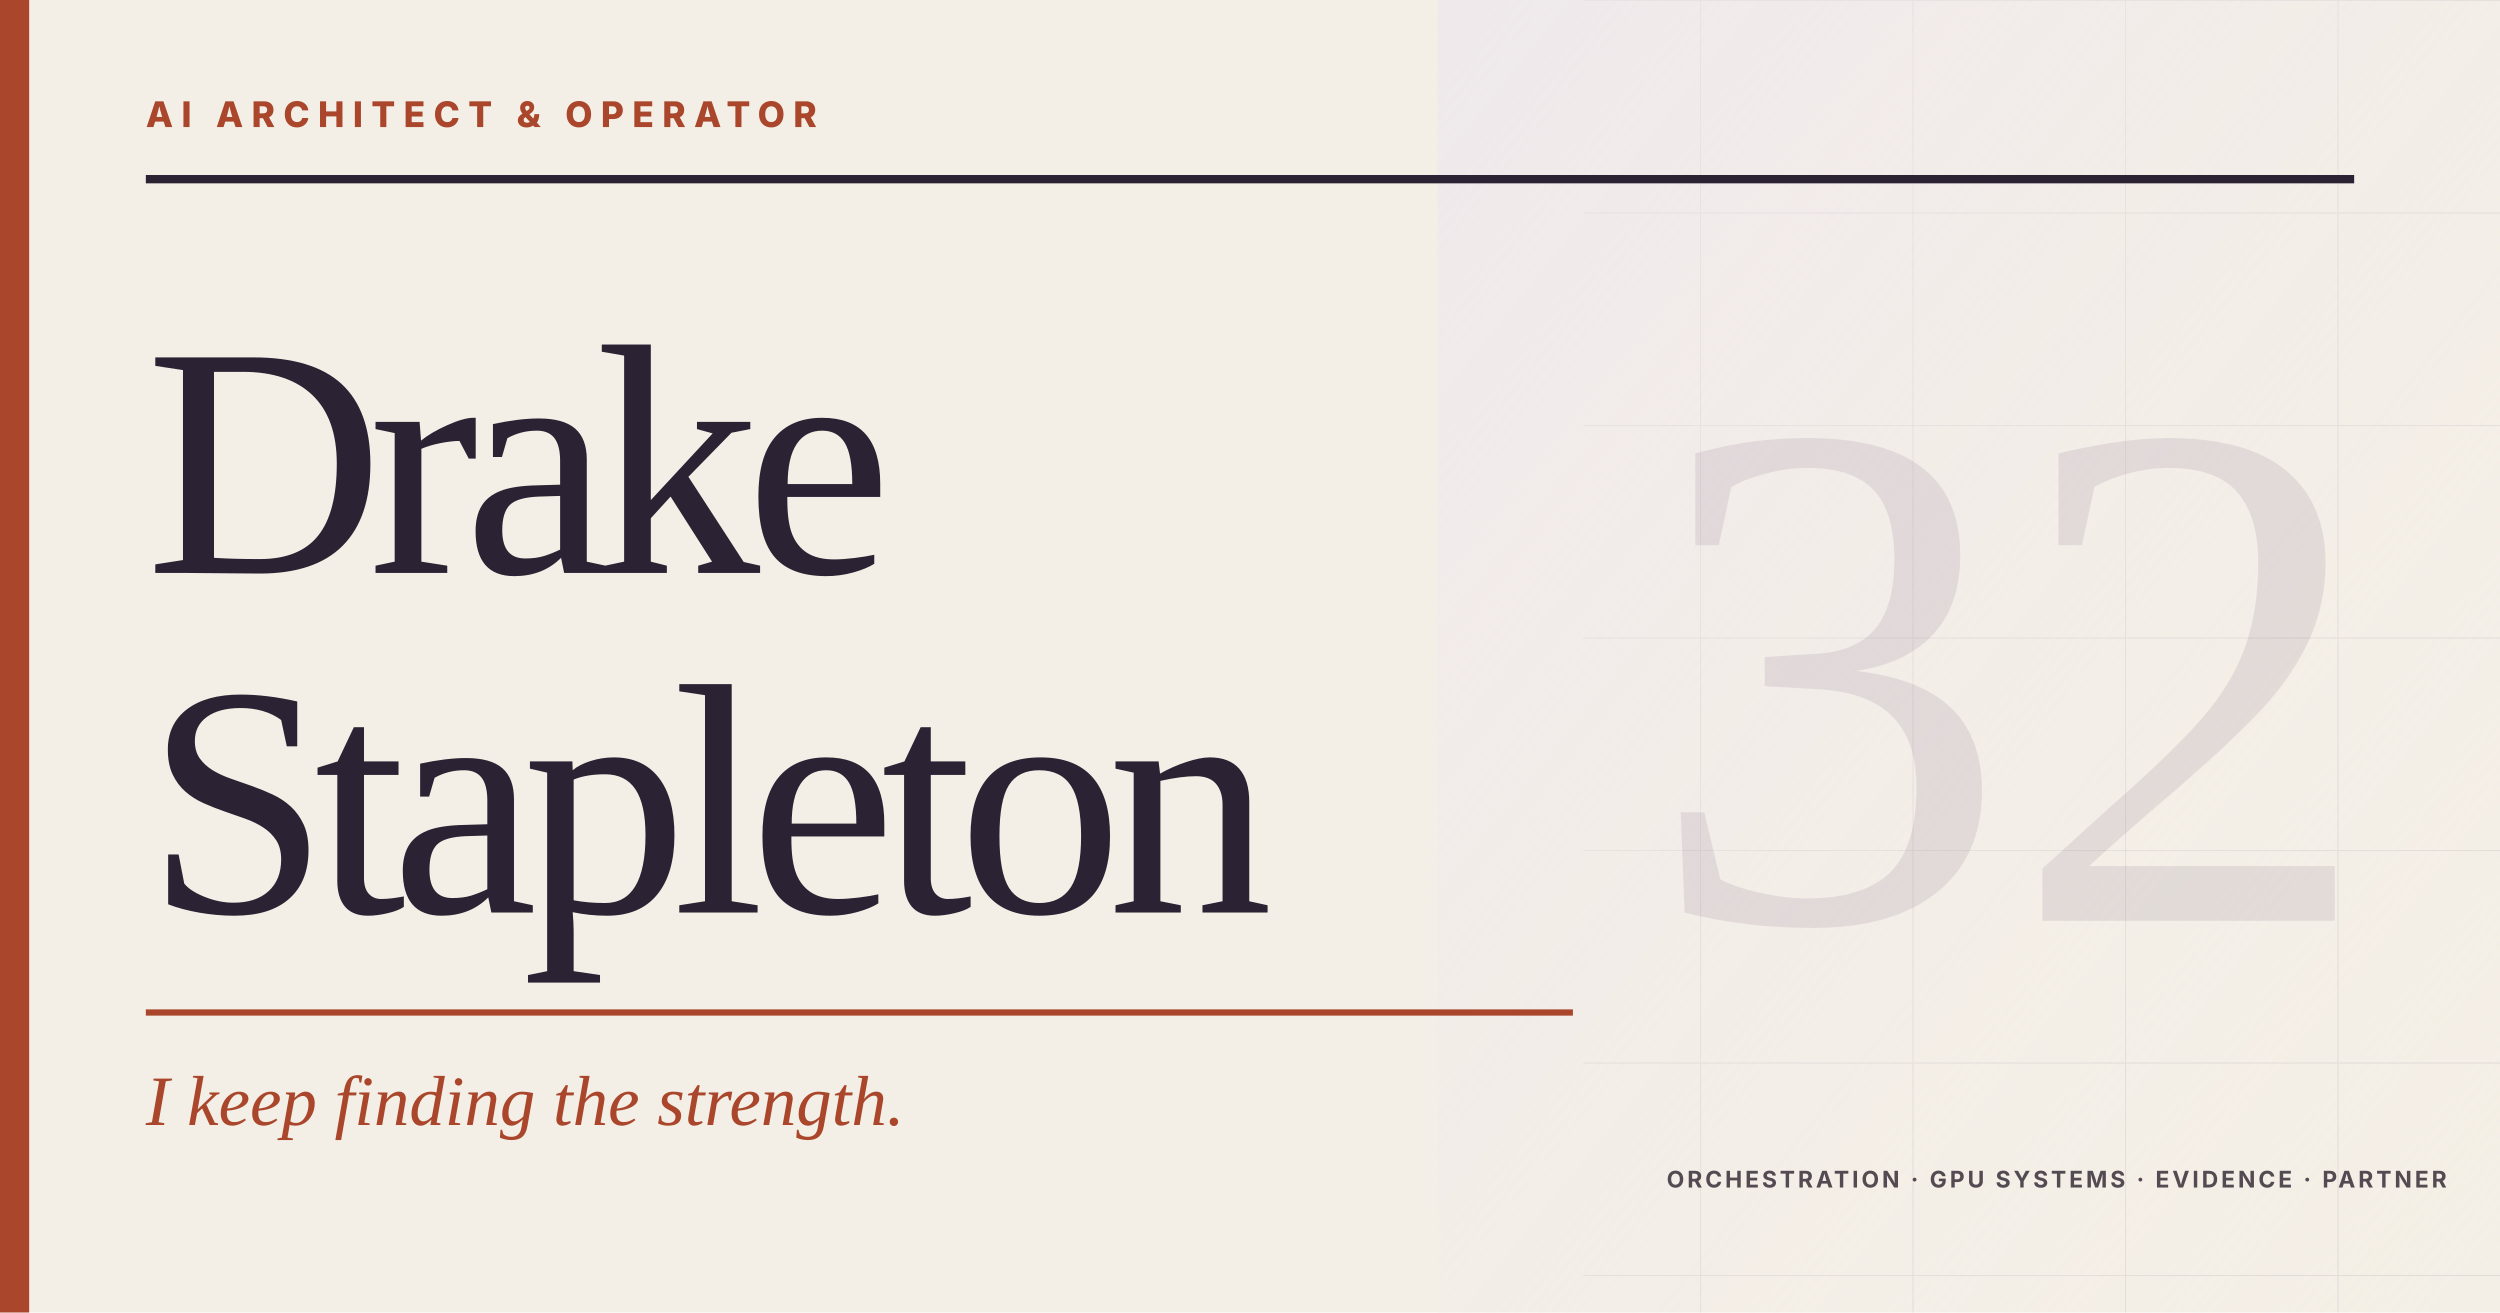
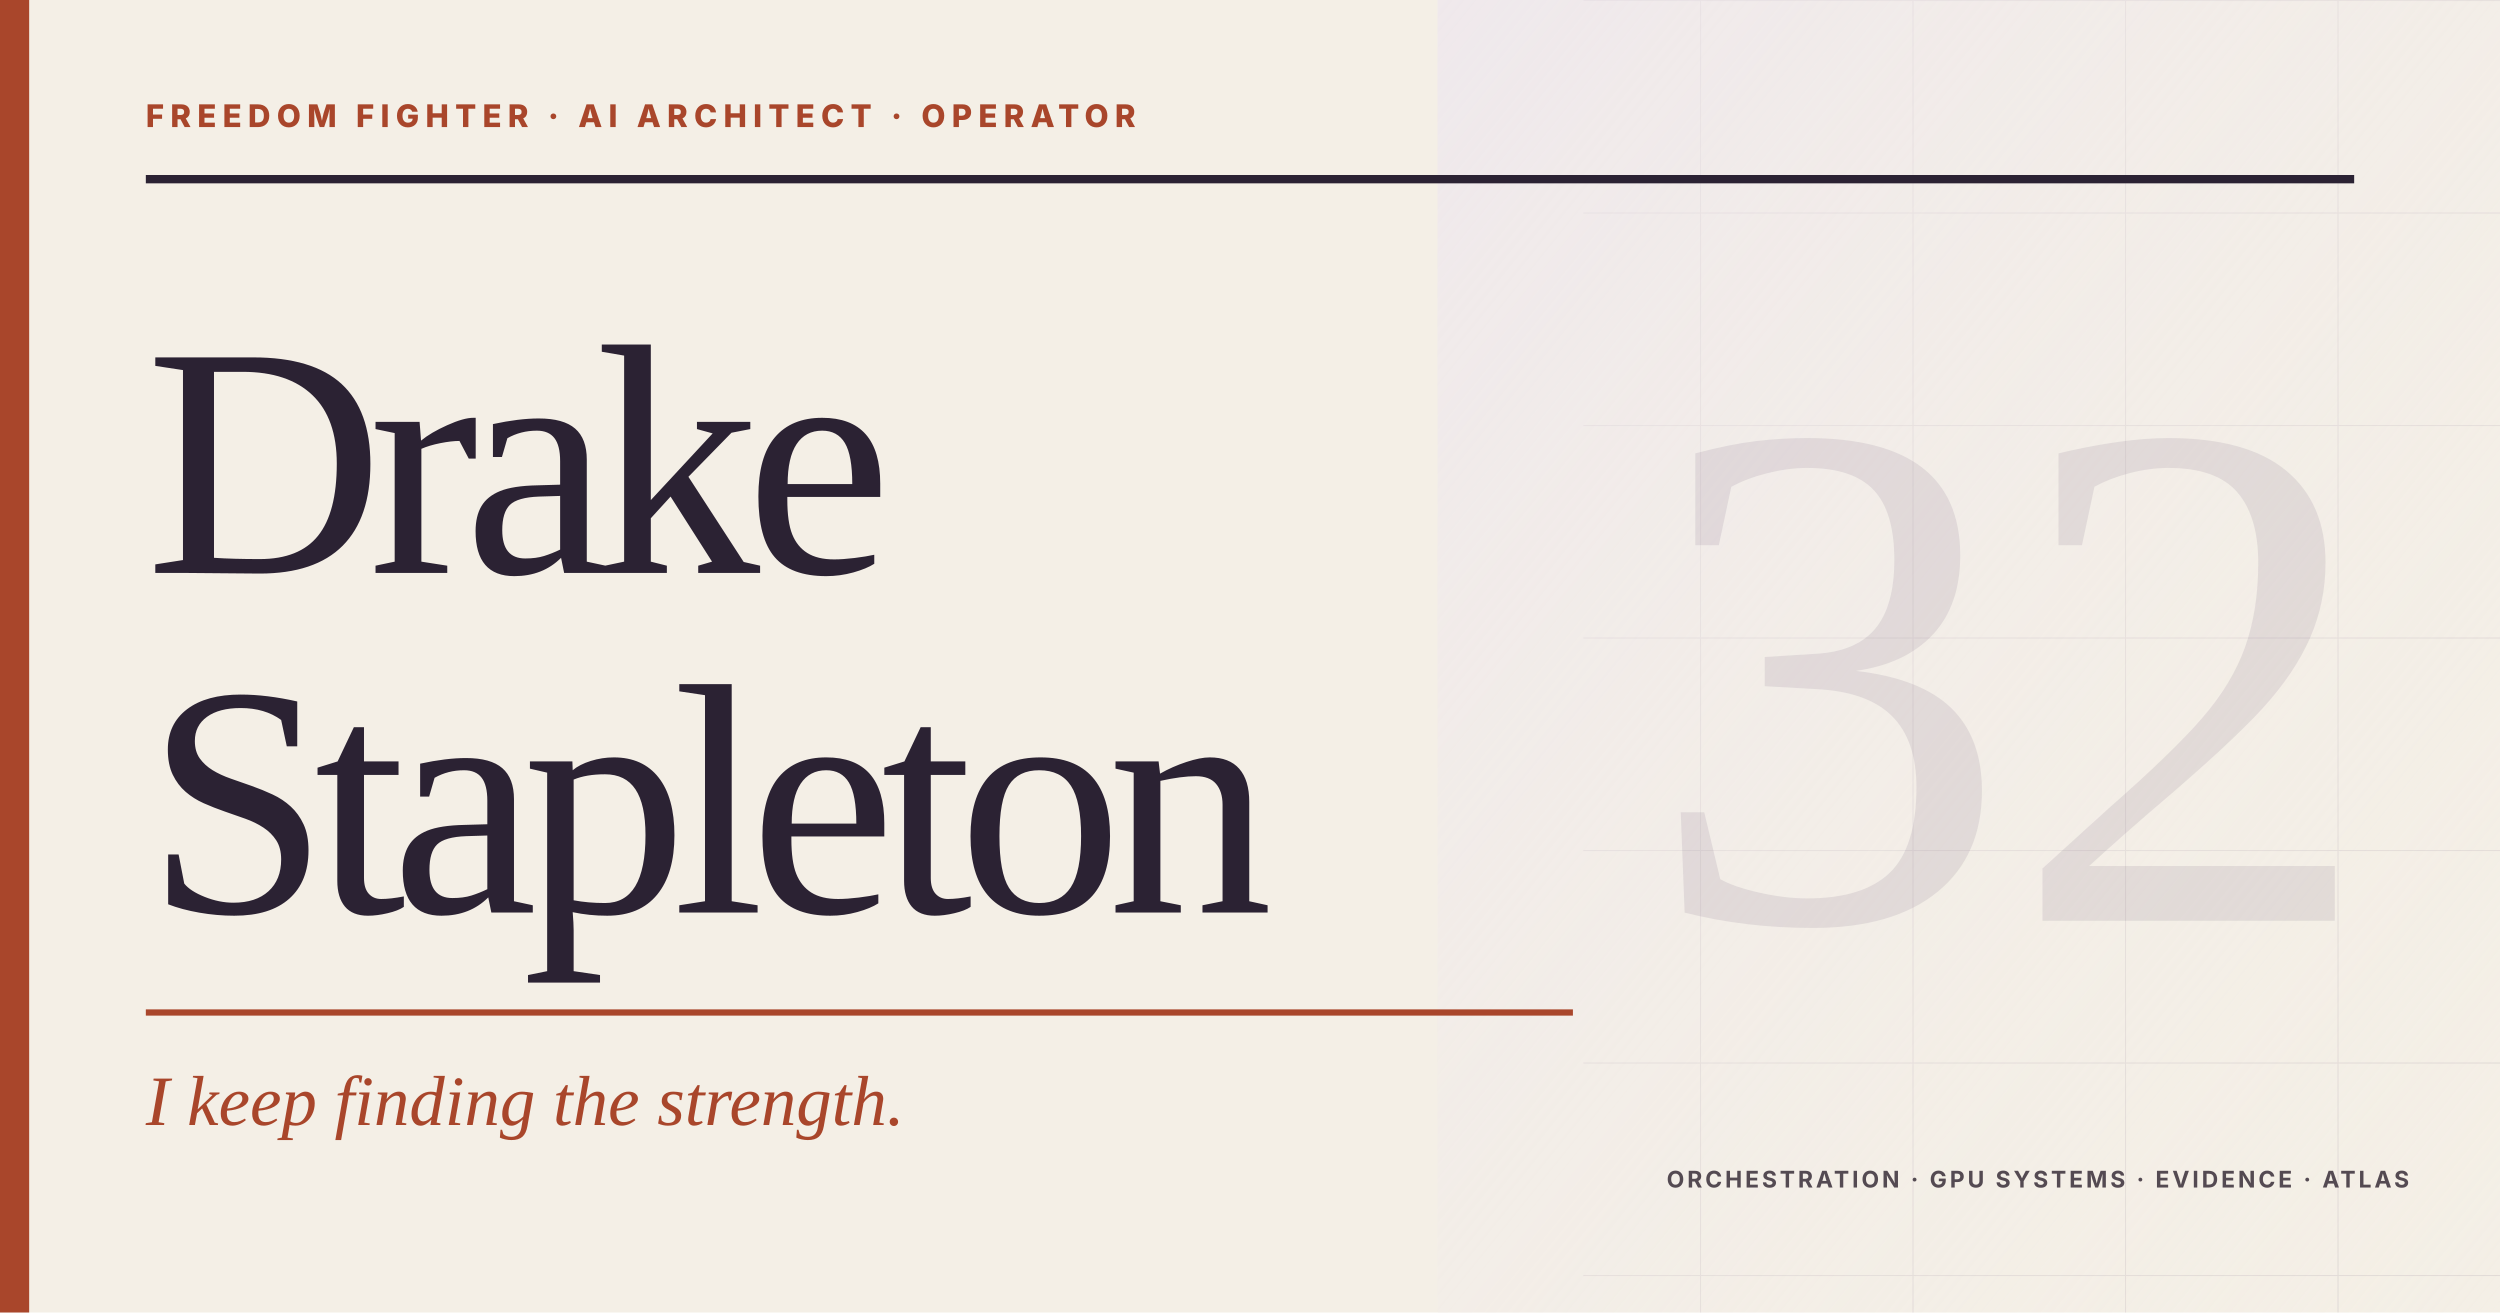
<svg xmlns="http://www.w3.org/2000/svg" width="1200" height="630" viewBox="0 0 1200 630" role="img" aria-labelledby="title desc">
  <defs>
    <pattern id="grid" width="102" height="102" patternUnits="userSpaceOnUse">
      <path d="M 102 0 L 0 0 0 102" fill="none" stroke="#5a4668" stroke-width="1" opacity="0.12" />
    </pattern>
    <linearGradient id="wash" x1="0" y1="0" x2="1" y2="1">
      <stop offset="0" stop-color="#ede6ef" stop-opacity="0.7" />
      <stop offset="1" stop-color="#f4efe6" stop-opacity="0" />
    </linearGradient>
  </defs>
  <rect width="1200" height="630" fill="#f4efe6" />
  <rect x="760" width="440" height="630" fill="url(#grid)" />
  <rect x="690" y="0" width="510" height="630" fill="url(#wash)" />
  <rect width="14" height="630" fill="#a9462b" />
  <line x1="70" y1="86" x2="1130" y2="86" stroke="#2b2233" stroke-width="4" />
-   <text x="70" y="61" fill="#a9462b" font-family="Inter, Arial, sans-serif" font-size="17" font-weight="800" letter-spacing="4">AI ARCHITECT &amp; OPERATOR</text>
+   <text x="70" y="61" fill="#a9462b" font-family="Inter, Arial, sans-serif" font-size="15" font-weight="800" letter-spacing="3">FREEDOM FIGHTER · AI ARCHITECT · OPERATOR</text>
  <text x="70" y="275" fill="#2b2233" font-family="Georgia, 'Times New Roman', serif" font-size="158" letter-spacing="-7">Drake</text>
  <text x="70" y="438" fill="#2b2233" font-family="Georgia, 'Times New Roman', serif" font-size="158" letter-spacing="-7">Stapleton</text>
  <line x1="70" y1="486" x2="755" y2="486" stroke="#a9462b" stroke-width="3" />
  <text x="70" y="540" fill="#a9462b" font-family="Georgia, 'Times New Roman', serif" font-size="34" font-style="italic">I keep finding the strength.</text>
  <text x="790" y="442" fill="#5a4668" font-family="Georgia, 'Times New Roman', serif" font-size="350" opacity="0.12">32</text>
-   <text x="800" y="570" fill="#544a52" font-family="Inter, Arial, sans-serif" font-size="11" font-weight="700" letter-spacing="1.4">ORCHESTRATION · GPU SYSTEMS · EVIDENCE · PARTNER</text>
+   <text x="800" y="570" fill="#544a52" font-family="Inter, Arial, sans-serif" font-size="11" font-weight="700" letter-spacing="1.4">ORCHESTRATION · GPU SYSTEMS · EVIDENCE · ATLAS</text>
</svg>
